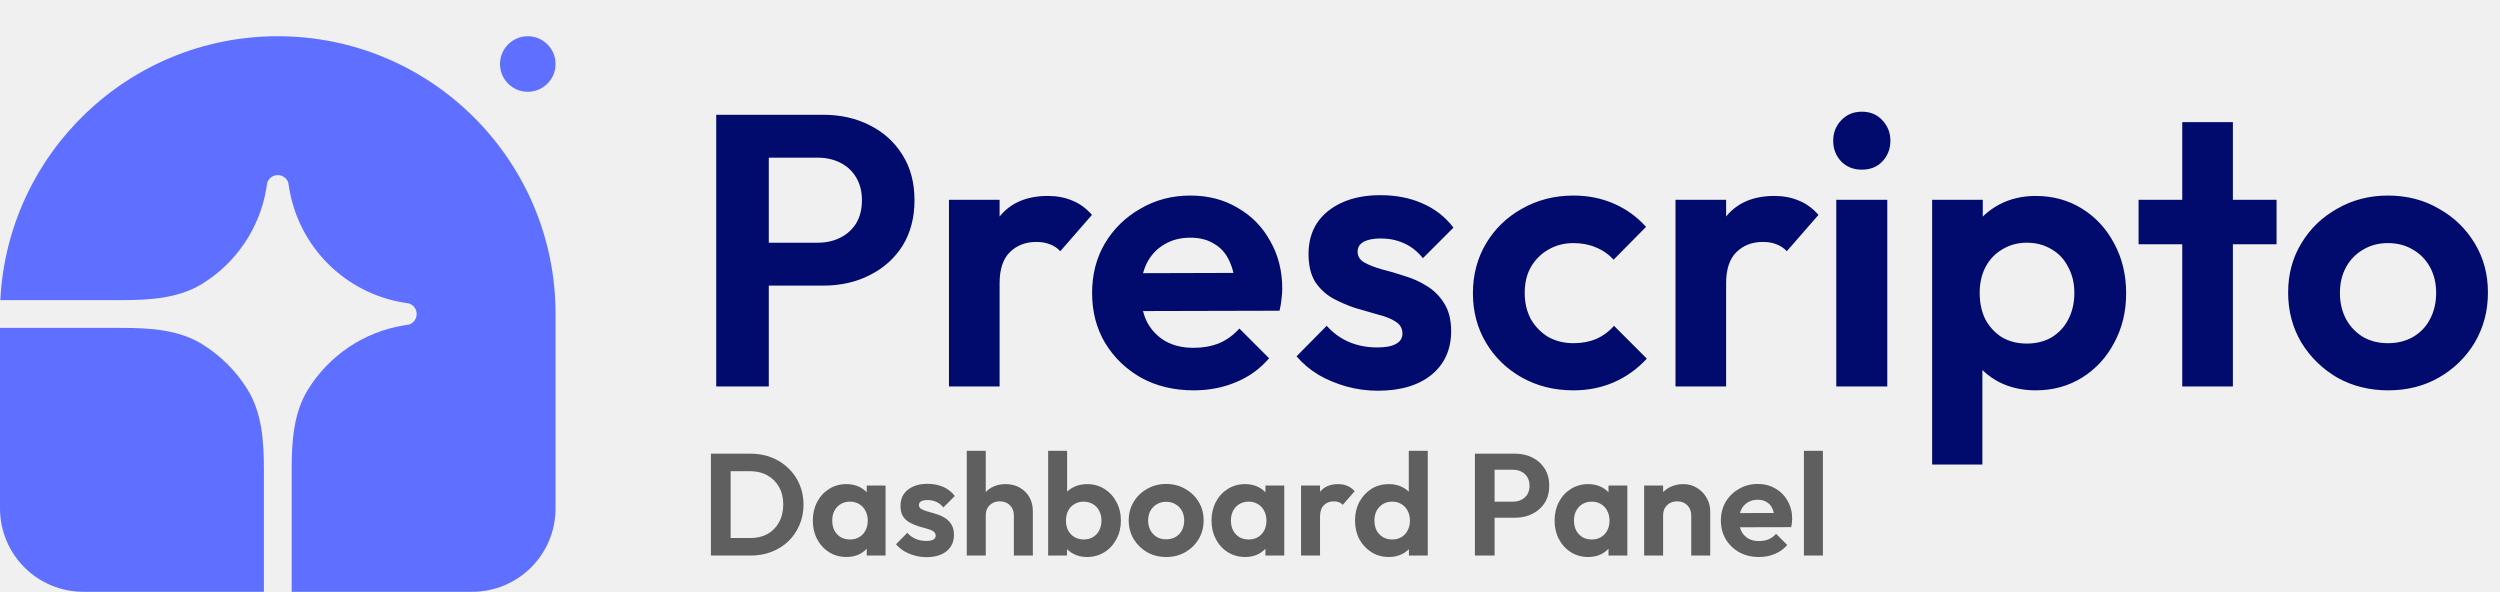
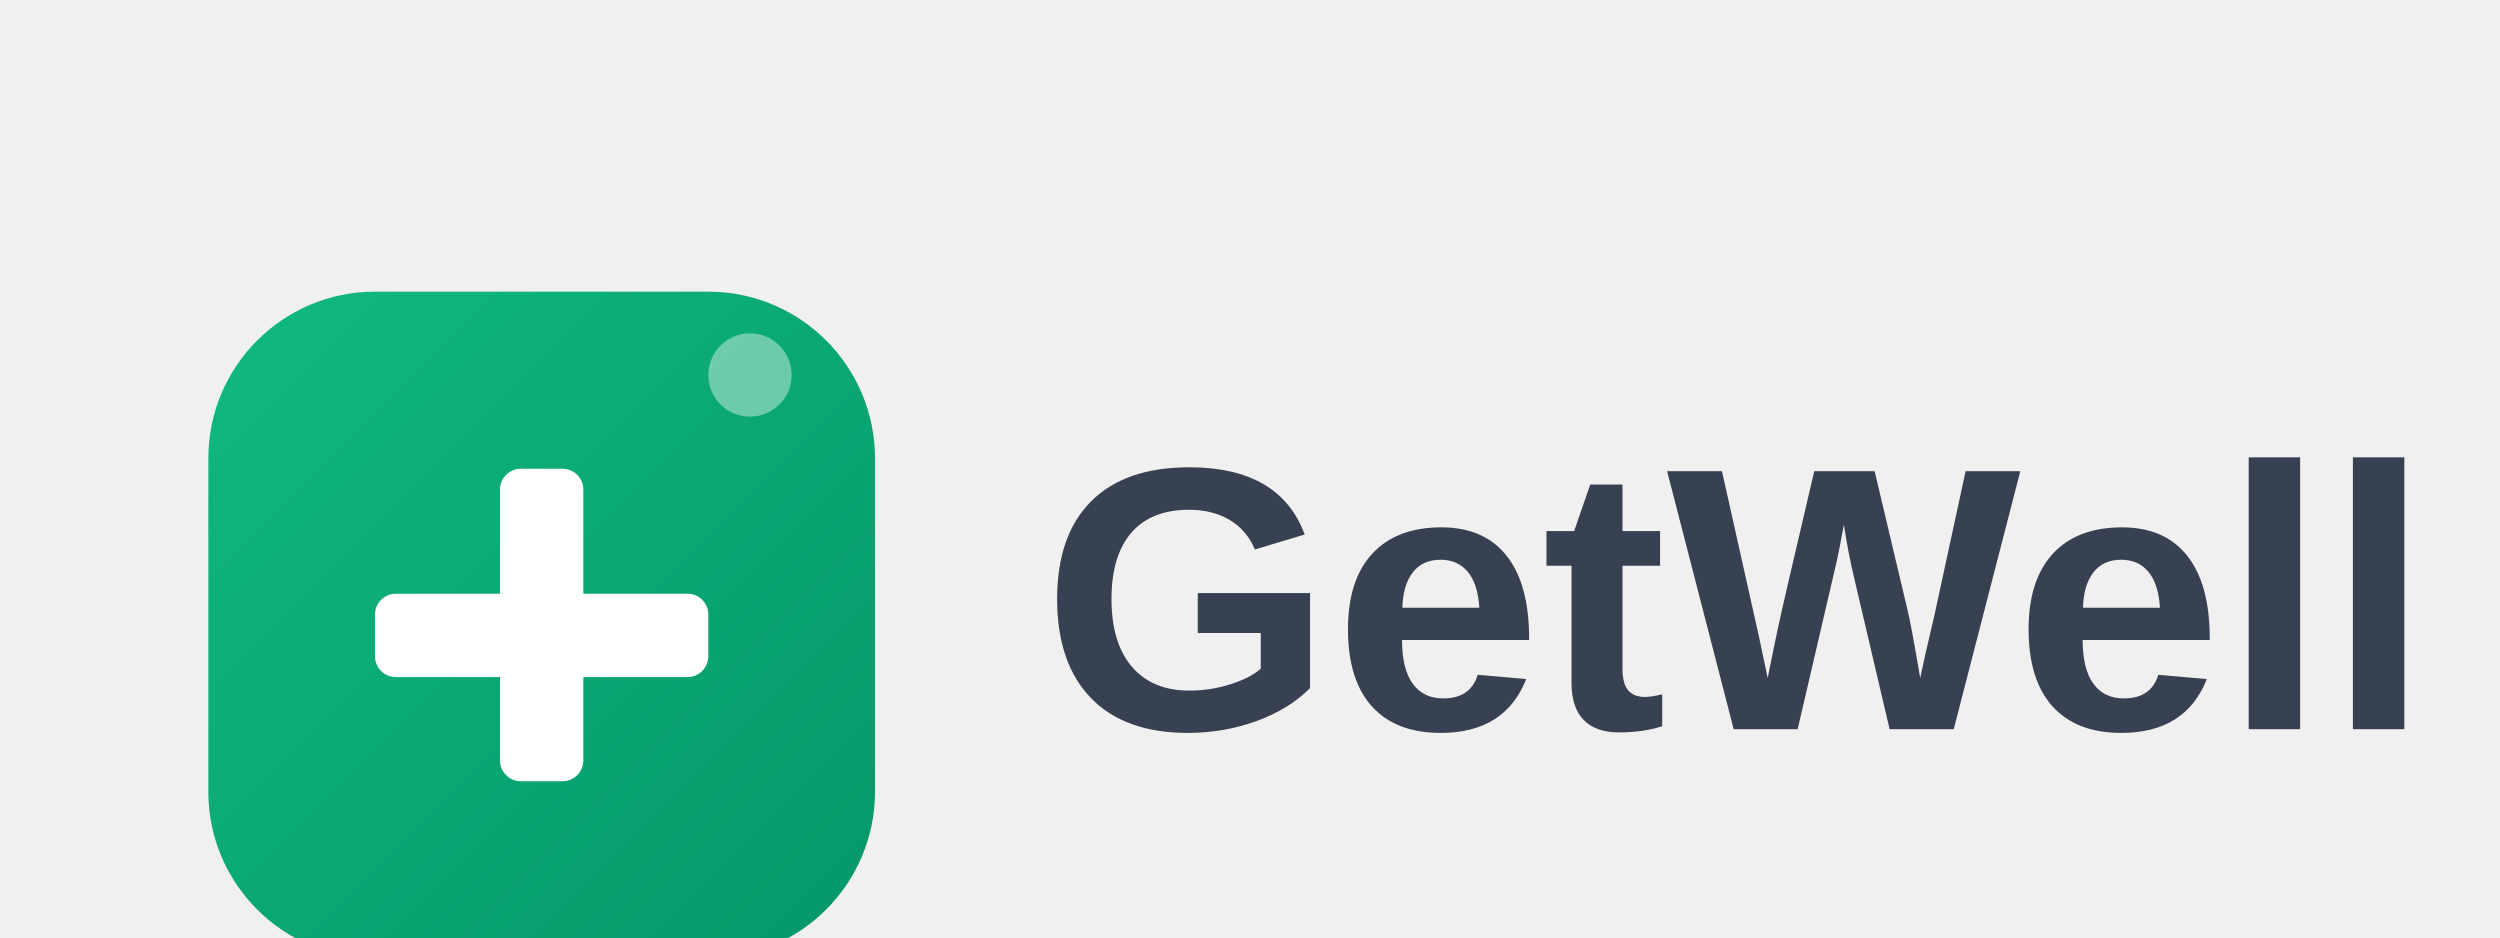
- <svg xmlns="http://www.w3.org/2000/svg" width="207" height="49" viewBox="0 0 207 49" fill="none">
-   <path d="M23 3C35.703 3 46 13.297 46 26V42.1C46 43.93 45.273 45.685 43.979 46.979C42.685 48.273 40.93 49 39.1 49H24.15V38.91C24.15 36.608 24.29 34.222 25.497 32.263C26.362 30.859 27.518 29.657 28.888 28.738C30.258 27.82 31.81 27.208 33.437 26.942L33.878 26.87C34.059 26.808 34.217 26.691 34.328 26.535C34.44 26.379 34.5 26.192 34.5 26C34.5 25.808 34.44 25.621 34.328 25.465C34.217 25.309 34.059 25.192 33.878 25.129L33.437 25.058C31.059 24.67 28.863 23.544 27.159 21.84C25.456 20.137 24.33 17.941 23.942 15.563L23.87 15.122C23.808 14.941 23.691 14.783 23.535 14.671C23.379 14.56 23.192 14.5 23 14.5C22.808 14.5 22.621 14.56 22.465 14.671C22.309 14.783 22.191 14.941 22.129 15.122L22.058 15.563C21.792 17.19 21.18 18.741 20.261 20.111C19.343 21.481 18.141 22.638 16.737 23.502C14.777 24.71 12.392 24.85 10.09 24.85H0.027C0.629 12.682 10.683 3 23 3Z" fill="#5F6FFF" />
-   <path d="M0 27.15H10.09C12.392 27.15 14.777 27.29 16.737 28.498C18.269 29.442 19.558 30.731 20.502 32.263C21.71 34.222 21.85 36.608 21.85 38.91V49H6.9C5.07 49 3.315 48.273 2.021 46.979C0.727 45.685 0 43.93 0 42.1L0 27.15ZM46 5.3C46 5.91 45.758 6.495 45.326 6.926C44.895 7.358 44.31 7.6 43.7 7.6C43.09 7.6 42.505 7.358 42.074 6.926C41.642 6.495 41.4 5.91 41.4 5.3C41.4 4.69 41.642 4.105 42.074 3.674C42.505 3.242 43.09 3 43.7 3C44.31 3 44.895 3.242 45.326 3.674C45.758 4.105 46 4.69 46 5.3Z" fill="#5F6FFF" />
-   <path d="M62.504 23.648V20.096H67.72C68.403 20.096 69.021 19.957 69.576 19.68C70.131 19.403 70.568 19.008 70.888 18.496C71.208 17.963 71.368 17.323 71.368 16.576C71.368 15.851 71.208 15.221 70.888 14.688C70.568 14.155 70.131 13.749 69.576 13.472C69.021 13.195 68.403 13.056 67.72 13.056H62.504V9.504H68.168C69.597 9.504 70.877 9.792 72.008 10.368C73.16 10.944 74.067 11.765 74.728 12.832C75.389 13.877 75.72 15.125 75.72 16.576C75.72 18.027 75.389 19.285 74.728 20.352C74.067 21.397 73.16 22.208 72.008 22.784C70.877 23.36 69.597 23.648 68.168 23.648H62.504ZM59.304 32V9.504H63.656V32H59.304ZM78.575 32V16.544H82.767V32H78.575ZM82.767 23.456L81.135 22.368C81.327 20.469 81.881 18.976 82.799 17.888C83.716 16.779 85.039 16.224 86.767 16.224C87.513 16.224 88.185 16.352 88.783 16.608C89.38 16.843 89.924 17.237 90.415 17.792L87.791 20.8C87.556 20.544 87.268 20.352 86.927 20.224C86.607 20.096 86.233 20.032 85.807 20.032C84.911 20.032 84.175 20.32 83.599 20.896C83.044 21.451 82.767 22.304 82.767 23.456ZM98.842 32.32C97.22 32.32 95.78 31.979 94.522 31.296C93.263 30.592 92.26 29.632 91.514 28.416C90.788 27.2 90.426 25.813 90.426 24.256C90.426 22.72 90.778 21.355 91.482 20.16C92.207 18.944 93.188 17.984 94.426 17.28C95.663 16.555 97.039 16.192 98.554 16.192C100.047 16.192 101.359 16.533 102.49 17.216C103.642 17.877 104.538 18.795 105.178 19.968C105.839 21.12 106.17 22.432 106.17 23.904C106.17 24.181 106.148 24.469 106.106 24.768C106.084 25.045 106.031 25.365 105.946 25.728L92.954 25.76V22.624L103.994 22.592L102.298 23.904C102.255 22.987 102.084 22.219 101.786 21.6C101.508 20.981 101.092 20.512 100.538 20.192C100.004 19.851 99.343 19.68 98.554 19.68C97.722 19.68 96.996 19.872 96.378 20.256C95.759 20.619 95.279 21.141 94.938 21.824C94.618 22.485 94.458 23.275 94.458 24.192C94.458 25.131 94.628 25.952 94.97 26.656C95.332 27.339 95.844 27.872 96.506 28.256C97.167 28.619 97.935 28.8 98.81 28.8C99.599 28.8 100.314 28.672 100.954 28.416C101.594 28.139 102.148 27.733 102.618 27.2L105.082 29.664C104.335 30.539 103.418 31.2 102.33 31.648C101.263 32.096 100.1 32.32 98.842 32.32ZM114.074 32.352C113.2 32.352 112.336 32.235 111.482 32C110.65 31.765 109.882 31.445 109.178 31.04C108.474 30.613 107.866 30.101 107.354 29.504L109.85 26.976C110.384 27.573 111.002 28.021 111.706 28.32C112.41 28.619 113.189 28.768 114.042 28.768C114.725 28.768 115.237 28.672 115.578 28.48C115.941 28.288 116.122 28 116.122 27.616C116.122 27.189 115.93 26.859 115.546 26.624C115.184 26.389 114.704 26.197 114.106 26.048C113.509 25.877 112.88 25.696 112.218 25.504C111.578 25.291 110.96 25.024 110.362 24.704C109.765 24.363 109.274 23.904 108.89 23.328C108.528 22.731 108.346 21.963 108.346 21.024C108.346 20.043 108.581 19.189 109.05 18.464C109.541 17.739 110.234 17.173 111.13 16.768C112.026 16.363 113.082 16.16 114.298 16.16C115.578 16.16 116.73 16.384 117.754 16.832C118.8 17.28 119.664 17.952 120.346 18.848L117.818 21.376C117.349 20.8 116.816 20.384 116.218 20.128C115.642 19.872 115.013 19.744 114.33 19.744C113.712 19.744 113.232 19.84 112.89 20.032C112.57 20.224 112.41 20.491 112.41 20.832C112.41 21.216 112.592 21.515 112.954 21.728C113.338 21.941 113.829 22.133 114.426 22.304C115.024 22.453 115.642 22.635 116.282 22.848C116.944 23.04 117.562 23.317 118.138 23.68C118.736 24.043 119.216 24.523 119.578 25.12C119.962 25.717 120.154 26.485 120.154 27.424C120.154 28.939 119.61 30.144 118.522 31.04C117.434 31.915 115.952 32.352 114.074 32.352ZM130.277 32.32C128.698 32.32 127.28 31.968 126.021 31.264C124.762 30.56 123.77 29.6 123.045 28.384C122.32 27.168 121.957 25.803 121.957 24.288C121.957 22.752 122.32 21.376 123.045 20.16C123.77 18.944 124.762 17.984 126.021 17.28C127.301 16.555 128.72 16.192 130.277 16.192C131.493 16.192 132.613 16.416 133.637 16.864C134.661 17.312 135.546 17.952 136.293 18.784L133.605 21.504C133.2 21.056 132.709 20.715 132.133 20.48C131.578 20.245 130.96 20.128 130.277 20.128C129.509 20.128 128.816 20.309 128.197 20.672C127.6 21.013 127.12 21.493 126.757 22.112C126.416 22.709 126.245 23.424 126.245 24.256C126.245 25.067 126.416 25.792 126.757 26.432C127.12 27.051 127.6 27.541 128.197 27.904C128.816 28.245 129.509 28.416 130.277 28.416C130.981 28.416 131.61 28.299 132.165 28.064C132.741 27.808 133.232 27.445 133.637 26.976L136.357 29.696C135.568 30.549 134.661 31.2 133.637 31.648C132.613 32.096 131.493 32.32 130.277 32.32ZM138.731 32V16.544H142.923V32H138.731ZM142.923 23.456L141.291 22.368C141.483 20.469 142.038 18.976 142.955 17.888C143.872 16.779 145.195 16.224 146.923 16.224C147.67 16.224 148.342 16.352 148.939 16.608C149.536 16.843 150.08 17.237 150.571 17.792L147.947 20.8C147.712 20.544 147.424 20.352 147.083 20.224C146.763 20.096 146.39 20.032 145.963 20.032C145.067 20.032 144.331 20.32 143.755 20.896C143.2 21.451 142.923 22.304 142.923 23.456ZM152.044 32V16.544H156.268V32H152.044ZM154.156 14.048C153.473 14.048 152.908 13.824 152.46 13.376C152.012 12.907 151.788 12.331 151.788 11.648C151.788 10.987 152.012 10.421 152.46 9.952C152.908 9.483 153.473 9.248 154.156 9.248C154.86 9.248 155.425 9.483 155.852 9.952C156.3 10.421 156.524 10.987 156.524 11.648C156.524 12.331 156.3 12.907 155.852 13.376C155.425 13.824 154.86 14.048 154.156 14.048ZM168.557 32.32C167.448 32.32 166.445 32.096 165.549 31.648C164.653 31.179 163.938 30.549 163.405 29.76C162.872 28.971 162.584 28.064 162.541 27.04V21.568C162.584 20.544 162.872 19.637 163.405 18.848C163.96 18.037 164.674 17.397 165.549 16.928C166.445 16.459 167.448 16.224 168.557 16.224C169.986 16.224 171.266 16.576 172.397 17.28C173.528 17.984 174.413 18.944 175.053 20.16C175.714 21.376 176.045 22.752 176.045 24.288C176.045 25.803 175.714 27.168 175.053 28.384C174.413 29.6 173.528 30.56 172.397 31.264C171.266 31.968 169.986 32.32 168.557 32.32ZM167.821 28.448C168.589 28.448 169.272 28.277 169.869 27.936C170.466 27.573 170.925 27.083 171.245 26.464C171.586 25.824 171.757 25.088 171.757 24.256C171.757 23.445 171.586 22.731 171.245 22.112C170.925 21.472 170.466 20.981 169.869 20.64C169.272 20.277 168.589 20.096 167.821 20.096C167.074 20.096 166.402 20.277 165.805 20.64C165.208 20.981 164.738 21.472 164.397 22.112C164.077 22.731 163.917 23.445 163.917 24.256C163.917 25.088 164.077 25.824 164.397 26.464C164.738 27.083 165.197 27.573 165.773 27.936C166.37 28.277 167.053 28.448 167.821 28.448ZM159.981 38.464V16.544H164.173V20.608L163.469 24.352L164.141 28.096V38.464H159.981ZM180.691 32V10.112H184.883V32H180.691ZM177.075 20.224V16.544H188.499V20.224H177.075ZM197.745 32.32C196.188 32.32 194.78 31.968 193.521 31.264C192.284 30.539 191.292 29.568 190.545 28.352C189.82 27.115 189.457 25.739 189.457 24.224C189.457 22.709 189.82 21.355 190.545 20.16C191.27 18.944 192.262 17.984 193.521 17.28C194.78 16.555 196.177 16.192 197.713 16.192C199.292 16.192 200.7 16.555 201.937 17.28C203.196 17.984 204.188 18.944 204.913 20.16C205.638 21.355 206.001 22.709 206.001 24.224C206.001 25.739 205.638 27.115 204.913 28.352C204.188 29.568 203.196 30.539 201.937 31.264C200.7 31.968 199.302 32.32 197.745 32.32ZM197.713 28.416C198.502 28.416 199.196 28.245 199.793 27.904C200.412 27.541 200.881 27.051 201.201 26.432C201.542 25.792 201.713 25.067 201.713 24.256C201.713 23.445 201.542 22.731 201.201 22.112C200.86 21.493 200.39 21.013 199.793 20.672C199.196 20.309 198.502 20.128 197.713 20.128C196.945 20.128 196.262 20.309 195.665 20.672C195.068 21.013 194.598 21.493 194.257 22.112C193.916 22.731 193.745 23.445 193.745 24.256C193.745 25.067 193.916 25.792 194.257 26.432C194.598 27.051 195.068 27.541 195.665 27.904C196.262 28.245 196.945 28.416 197.713 28.416Z" fill="#000B6D" />
-   <path d="M59.98 46V44.548H62.128C62.672 44.548 63.148 44.436 63.556 44.212C63.964 43.98 64.28 43.656 64.504 43.24C64.736 42.824 64.852 42.332 64.852 41.764C64.852 41.212 64.736 40.732 64.504 40.324C64.272 39.908 63.952 39.588 63.544 39.364C63.136 39.132 62.664 39.016 62.128 39.016H59.944V37.564H62.152C62.776 37.564 63.352 37.668 63.88 37.876C64.416 38.084 64.88 38.38 65.272 38.764C65.672 39.14 65.98 39.584 66.196 40.096C66.42 40.608 66.532 41.168 66.532 41.776C66.532 42.384 66.42 42.948 66.196 43.468C65.98 43.98 65.676 44.428 65.284 44.812C64.892 45.188 64.428 45.48 63.892 45.688C63.364 45.896 62.792 46 62.176 46H59.98ZM58.864 46V37.564H60.496V46H58.864ZM70.085 46.12C69.557 46.12 69.081 45.988 68.657 45.724C68.233 45.46 67.901 45.1 67.661 44.644C67.421 44.188 67.301 43.676 67.301 43.108C67.301 42.532 67.421 42.016 67.661 41.56C67.901 41.104 68.233 40.744 68.657 40.48C69.081 40.216 69.557 40.084 70.085 40.084C70.501 40.084 70.873 40.168 71.201 40.336C71.529 40.504 71.789 40.74 71.981 41.044C72.181 41.34 72.289 41.676 72.305 42.052V44.14C72.289 44.524 72.181 44.864 71.981 45.16C71.789 45.456 71.529 45.692 71.201 45.868C70.873 46.036 70.501 46.12 70.085 46.12ZM70.373 44.668C70.813 44.668 71.169 44.524 71.441 44.236C71.713 43.94 71.849 43.56 71.849 43.096C71.849 42.792 71.785 42.524 71.657 42.292C71.537 42.052 71.365 41.868 71.141 41.74C70.925 41.604 70.669 41.536 70.373 41.536C70.085 41.536 69.829 41.604 69.605 41.74C69.389 41.868 69.217 42.052 69.089 42.292C68.969 42.524 68.909 42.792 68.909 43.096C68.909 43.408 68.969 43.684 69.089 43.924C69.217 44.156 69.389 44.34 69.605 44.476C69.829 44.604 70.085 44.668 70.373 44.668ZM71.765 46V44.44L72.017 43.024L71.765 41.632V40.204H73.325V46H71.765ZM76.707 46.132C76.379 46.132 76.055 46.088 75.736 46C75.424 45.912 75.135 45.792 74.871 45.64C74.608 45.48 74.379 45.288 74.188 45.064L75.124 44.116C75.323 44.34 75.555 44.508 75.82 44.62C76.084 44.732 76.376 44.788 76.695 44.788C76.951 44.788 77.144 44.752 77.272 44.68C77.407 44.608 77.475 44.5 77.475 44.356C77.475 44.196 77.403 44.072 77.26 43.984C77.124 43.896 76.944 43.824 76.719 43.768C76.496 43.704 76.26 43.636 76.011 43.564C75.772 43.484 75.54 43.384 75.316 43.264C75.091 43.136 74.907 42.964 74.763 42.748C74.627 42.524 74.559 42.236 74.559 41.884C74.559 41.516 74.647 41.196 74.823 40.924C75.007 40.652 75.267 40.44 75.603 40.288C75.939 40.136 76.335 40.06 76.791 40.06C77.272 40.06 77.704 40.144 78.088 40.312C78.48 40.48 78.803 40.732 79.059 41.068L78.112 42.016C77.936 41.8 77.736 41.644 77.511 41.548C77.296 41.452 77.059 41.404 76.803 41.404C76.572 41.404 76.391 41.44 76.263 41.512C76.144 41.584 76.084 41.684 76.084 41.812C76.084 41.956 76.151 42.068 76.287 42.148C76.431 42.228 76.615 42.3 76.84 42.364C77.064 42.42 77.296 42.488 77.535 42.568C77.784 42.64 78.016 42.744 78.231 42.88C78.456 43.016 78.635 43.196 78.772 43.42C78.915 43.644 78.987 43.932 78.987 44.284C78.987 44.852 78.784 45.304 78.376 45.64C77.968 45.968 77.412 46.132 76.707 46.132ZM83.948 46V42.676C83.948 42.332 83.84 42.052 83.624 41.836C83.408 41.62 83.128 41.512 82.784 41.512C82.56 41.512 82.36 41.56 82.184 41.656C82.008 41.752 81.868 41.888 81.764 42.064C81.668 42.24 81.62 42.444 81.62 42.676L81.008 42.364C81.008 41.908 81.104 41.512 81.296 41.176C81.488 40.832 81.752 40.564 82.088 40.372C82.432 40.18 82.824 40.084 83.264 40.084C83.704 40.084 84.092 40.18 84.428 40.372C84.772 40.564 85.04 40.828 85.232 41.164C85.424 41.5 85.52 41.888 85.52 42.328V46H83.948ZM80.048 46V37.324H81.62V46H80.048ZM90.002 46.12C89.586 46.12 89.21 46.032 88.874 45.856C88.538 45.68 88.27 45.44 88.07 45.136C87.87 44.832 87.762 44.492 87.746 44.116V42.052C87.762 41.676 87.87 41.34 88.07 41.044C88.278 40.74 88.55 40.504 88.886 40.336C89.222 40.168 89.594 40.084 90.002 40.084C90.538 40.084 91.018 40.216 91.442 40.48C91.866 40.744 92.198 41.104 92.438 41.56C92.686 42.016 92.81 42.532 92.81 43.108C92.81 43.676 92.686 44.188 92.438 44.644C92.198 45.1 91.866 45.46 91.442 45.724C91.018 45.988 90.538 46.12 90.002 46.12ZM89.738 44.668C90.026 44.668 90.278 44.604 90.494 44.476C90.718 44.34 90.89 44.156 91.01 43.924C91.138 43.684 91.202 43.408 91.202 43.096C91.202 42.792 91.138 42.524 91.01 42.292C90.89 42.052 90.718 41.868 90.494 41.74C90.27 41.604 90.014 41.536 89.726 41.536C89.438 41.536 89.182 41.604 88.958 41.74C88.742 41.868 88.57 42.052 88.442 42.292C88.322 42.524 88.262 42.792 88.262 43.096C88.262 43.408 88.322 43.684 88.442 43.924C88.57 44.156 88.746 44.34 88.97 44.476C89.194 44.604 89.45 44.668 89.738 44.668ZM86.786 46V37.324H88.358V41.632L88.094 43.024L88.346 44.44V46H86.786ZM96.564 46.12C95.981 46.12 95.453 45.988 94.981 45.724C94.516 45.452 94.144 45.088 93.865 44.632C93.593 44.168 93.457 43.652 93.457 43.084C93.457 42.516 93.593 42.008 93.865 41.56C94.136 41.104 94.508 40.744 94.981 40.48C95.453 40.208 95.977 40.072 96.552 40.072C97.144 40.072 97.672 40.208 98.136 40.48C98.609 40.744 98.981 41.104 99.252 41.56C99.525 42.008 99.66 42.516 99.66 43.084C99.66 43.652 99.525 44.168 99.252 44.632C98.981 45.088 98.609 45.452 98.136 45.724C97.672 45.988 97.148 46.12 96.564 46.12ZM96.552 44.656C96.849 44.656 97.109 44.592 97.332 44.464C97.564 44.328 97.74 44.144 97.861 43.912C97.989 43.672 98.052 43.4 98.052 43.096C98.052 42.792 97.989 42.524 97.861 42.292C97.733 42.06 97.556 41.88 97.332 41.752C97.109 41.616 96.849 41.548 96.552 41.548C96.264 41.548 96.008 41.616 95.784 41.752C95.561 41.88 95.385 42.06 95.257 42.292C95.129 42.524 95.064 42.792 95.064 43.096C95.064 43.4 95.129 43.672 95.257 43.912C95.385 44.144 95.561 44.328 95.784 44.464C96.008 44.592 96.264 44.656 96.552 44.656ZM103.097 46.12C102.569 46.12 102.093 45.988 101.669 45.724C101.245 45.46 100.913 45.1 100.673 44.644C100.433 44.188 100.313 43.676 100.313 43.108C100.313 42.532 100.433 42.016 100.673 41.56C100.913 41.104 101.245 40.744 101.669 40.48C102.093 40.216 102.569 40.084 103.097 40.084C103.513 40.084 103.885 40.168 104.213 40.336C104.541 40.504 104.801 40.74 104.993 41.044C105.193 41.34 105.301 41.676 105.317 42.052V44.14C105.301 44.524 105.193 44.864 104.993 45.16C104.801 45.456 104.541 45.692 104.213 45.868C103.885 46.036 103.513 46.12 103.097 46.12ZM103.385 44.668C103.825 44.668 104.181 44.524 104.453 44.236C104.725 43.94 104.861 43.56 104.861 43.096C104.861 42.792 104.797 42.524 104.669 42.292C104.549 42.052 104.377 41.868 104.153 41.74C103.937 41.604 103.681 41.536 103.385 41.536C103.097 41.536 102.841 41.604 102.617 41.74C102.401 41.868 102.229 42.052 102.101 42.292C101.981 42.524 101.921 42.792 101.921 43.096C101.921 43.408 101.981 43.684 102.101 43.924C102.229 44.156 102.401 44.34 102.617 44.476C102.841 44.604 103.097 44.668 103.385 44.668ZM104.777 46V44.44L105.029 43.024L104.777 41.632V40.204H106.337V46H104.777ZM107.727 46V40.204H109.299V46H107.727ZM109.299 42.796L108.687 42.388C108.759 41.676 108.967 41.116 109.311 40.708C109.655 40.292 110.151 40.084 110.799 40.084C111.079 40.084 111.331 40.132 111.555 40.228C111.779 40.316 111.983 40.464 112.167 40.672L111.183 41.8C111.095 41.704 110.987 41.632 110.859 41.584C110.739 41.536 110.599 41.512 110.439 41.512C110.103 41.512 109.827 41.62 109.611 41.836C109.403 42.044 109.299 42.364 109.299 42.796ZM115.003 46.12C114.467 46.12 113.987 45.988 113.563 45.724C113.139 45.46 112.803 45.1 112.555 44.644C112.315 44.188 112.195 43.676 112.195 43.108C112.195 42.532 112.315 42.016 112.555 41.56C112.803 41.104 113.135 40.744 113.551 40.48C113.975 40.216 114.459 40.084 115.003 40.084C115.419 40.084 115.791 40.168 116.119 40.336C116.455 40.504 116.723 40.74 116.923 41.044C117.131 41.34 117.243 41.676 117.259 42.052V44.116C117.243 44.492 117.135 44.832 116.935 45.136C116.735 45.44 116.467 45.68 116.131 45.856C115.795 46.032 115.419 46.12 115.003 46.12ZM115.267 44.668C115.563 44.668 115.819 44.604 116.035 44.476C116.259 44.34 116.431 44.156 116.551 43.924C116.679 43.684 116.743 43.408 116.743 43.096C116.743 42.792 116.679 42.524 116.551 42.292C116.431 42.052 116.259 41.868 116.035 41.74C115.819 41.604 115.567 41.536 115.279 41.536C114.983 41.536 114.723 41.604 114.499 41.74C114.283 41.876 114.111 42.06 113.983 42.292C113.863 42.524 113.803 42.792 113.803 43.096C113.803 43.408 113.863 43.684 113.983 43.924C114.111 44.156 114.287 44.34 114.511 44.476C114.735 44.604 114.987 44.668 115.267 44.668ZM118.219 46H116.659V44.44L116.911 43.024L116.647 41.632V37.324H118.219V46ZM123.322 42.868V41.536H125.278C125.534 41.536 125.766 41.484 125.974 41.38C126.182 41.276 126.346 41.128 126.466 40.936C126.586 40.736 126.646 40.496 126.646 40.216C126.646 39.944 126.586 39.708 126.466 39.508C126.346 39.308 126.182 39.156 125.974 39.052C125.766 38.948 125.534 38.896 125.278 38.896H123.322V37.564H125.446C125.982 37.564 126.462 37.672 126.886 37.888C127.318 38.104 127.658 38.412 127.906 38.812C128.154 39.204 128.278 39.672 128.278 40.216C128.278 40.76 128.154 41.232 127.906 41.632C127.658 42.024 127.318 42.328 126.886 42.544C126.462 42.76 125.982 42.868 125.446 42.868H123.322ZM122.122 46V37.564H123.754V46H122.122ZM131.503 46.12C130.975 46.12 130.499 45.988 130.075 45.724C129.651 45.46 129.319 45.1 129.079 44.644C128.839 44.188 128.719 43.676 128.719 43.108C128.719 42.532 128.839 42.016 129.079 41.56C129.319 41.104 129.651 40.744 130.075 40.48C130.499 40.216 130.975 40.084 131.503 40.084C131.919 40.084 132.291 40.168 132.619 40.336C132.947 40.504 133.207 40.74 133.399 41.044C133.599 41.34 133.707 41.676 133.723 42.052V44.14C133.707 44.524 133.599 44.864 133.399 45.16C133.207 45.456 132.947 45.692 132.619 45.868C132.291 46.036 131.919 46.12 131.503 46.12ZM131.791 44.668C132.231 44.668 132.587 44.524 132.859 44.236C133.131 43.94 133.267 43.56 133.267 43.096C133.267 42.792 133.203 42.524 133.075 42.292C132.955 42.052 132.783 41.868 132.559 41.74C132.343 41.604 132.087 41.536 131.791 41.536C131.503 41.536 131.247 41.604 131.023 41.74C130.807 41.868 130.635 42.052 130.507 42.292C130.387 42.524 130.327 42.792 130.327 43.096C130.327 43.408 130.387 43.684 130.507 43.924C130.635 44.156 130.807 44.34 131.023 44.476C131.247 44.604 131.503 44.668 131.791 44.668ZM133.183 46V44.44L133.435 43.024L133.183 41.632V40.204H134.743V46H133.183ZM140.034 46V42.676C140.034 42.332 139.926 42.052 139.71 41.836C139.494 41.62 139.214 41.512 138.87 41.512C138.646 41.512 138.446 41.56 138.27 41.656C138.094 41.752 137.954 41.888 137.85 42.064C137.754 42.24 137.706 42.444 137.706 42.676L137.094 42.364C137.094 41.908 137.19 41.512 137.382 41.176C137.582 40.832 137.854 40.564 138.198 40.372C138.55 40.18 138.946 40.084 139.386 40.084C139.81 40.084 140.19 40.192 140.526 40.408C140.862 40.616 141.126 40.892 141.318 41.236C141.51 41.572 141.605 41.936 141.605 42.328V46H140.034ZM136.134 46V40.204H137.706V46H136.134ZM145.644 46.12C145.036 46.12 144.496 45.992 144.024 45.736C143.552 45.472 143.176 45.112 142.896 44.656C142.624 44.2 142.488 43.68 142.488 43.096C142.488 42.52 142.62 42.008 142.884 41.56C143.156 41.104 143.524 40.744 143.988 40.48C144.452 40.208 144.968 40.072 145.536 40.072C146.096 40.072 146.588 40.2 147.012 40.456C147.444 40.704 147.78 41.048 148.02 41.488C148.268 41.92 148.392 42.412 148.392 42.964C148.392 43.068 148.384 43.176 148.368 43.288C148.36 43.392 148.34 43.512 148.308 43.648L143.436 43.66V42.484L147.576 42.472L146.94 42.964C146.924 42.62 146.86 42.332 146.748 42.1C146.644 41.868 146.488 41.692 146.28 41.572C146.08 41.444 145.832 41.38 145.536 41.38C145.224 41.38 144.952 41.452 144.72 41.596C144.488 41.732 144.308 41.928 144.18 42.184C144.06 42.432 144 42.728 144 43.072C144 43.424 144.064 43.732 144.192 43.996C144.328 44.252 144.52 44.452 144.768 44.596C145.016 44.732 145.304 44.8 145.632 44.8C145.928 44.8 146.196 44.752 146.436 44.656C146.676 44.552 146.884 44.4 147.06 44.2L147.984 45.124C147.704 45.452 147.36 45.7 146.952 45.868C146.552 46.036 146.116 46.12 145.644 46.12ZM149.364 46V37.324H150.936V46H149.364Z" fill="#5F5F5F" />
+ <svg xmlns="http://www.w3.org/2000/svg" width="240" height="90" viewBox="0 0 240 90">
+   <defs>
+     <linearGradient id="greenGrad" x1="0%" y1="0%" x2="100%" y2="100%">
+       <stop offset="0%" style="stop-color:#10b981;stop-opacity:1" />
+       <stop offset="100%" style="stop-color:#059669;stop-opacity:1" />
+     </linearGradient>
+   </defs>
+   <rect x="20" y="28" width="64" height="64" rx="16" fill="url(#greenGrad)" />
+   <circle cx="72" cy="36" r="4" fill="rgba(255,255,255,0.4)" />
+   <rect x="48" y="45" width="8" height="30" rx="2" fill="white" />
+   <rect x="36" y="57" width="32" height="8" rx="2" fill="white" />
+   <text x="100" y="70" font-family="Arial, sans-serif" font-size="36" font-weight="700" fill="#374151">GetWell</text>
</svg>
